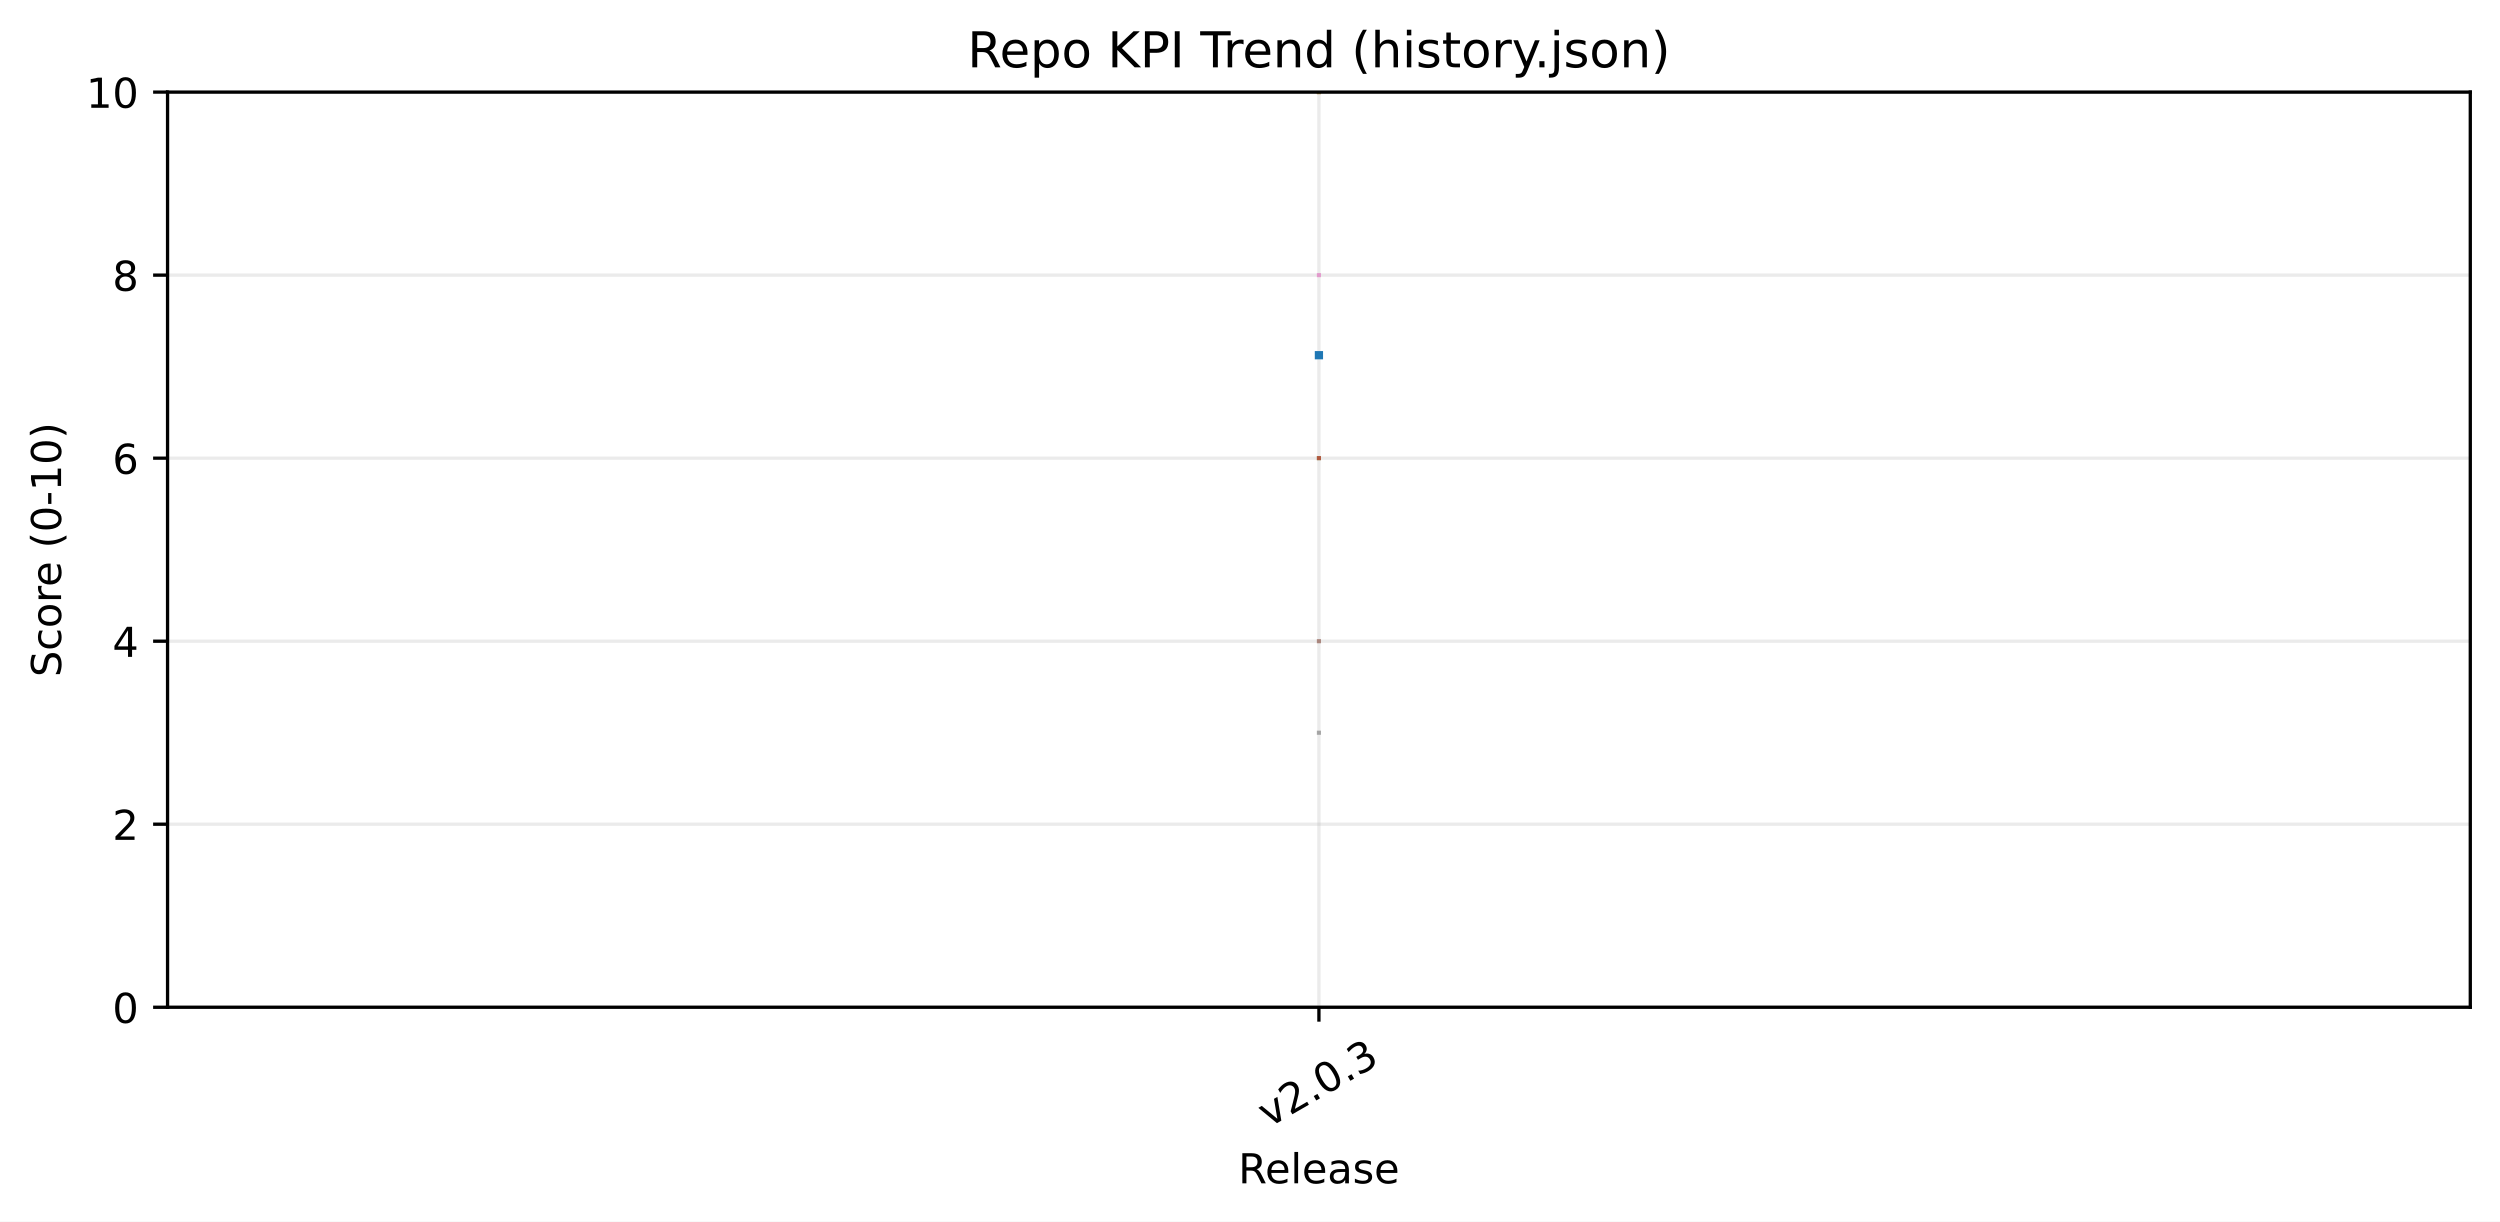
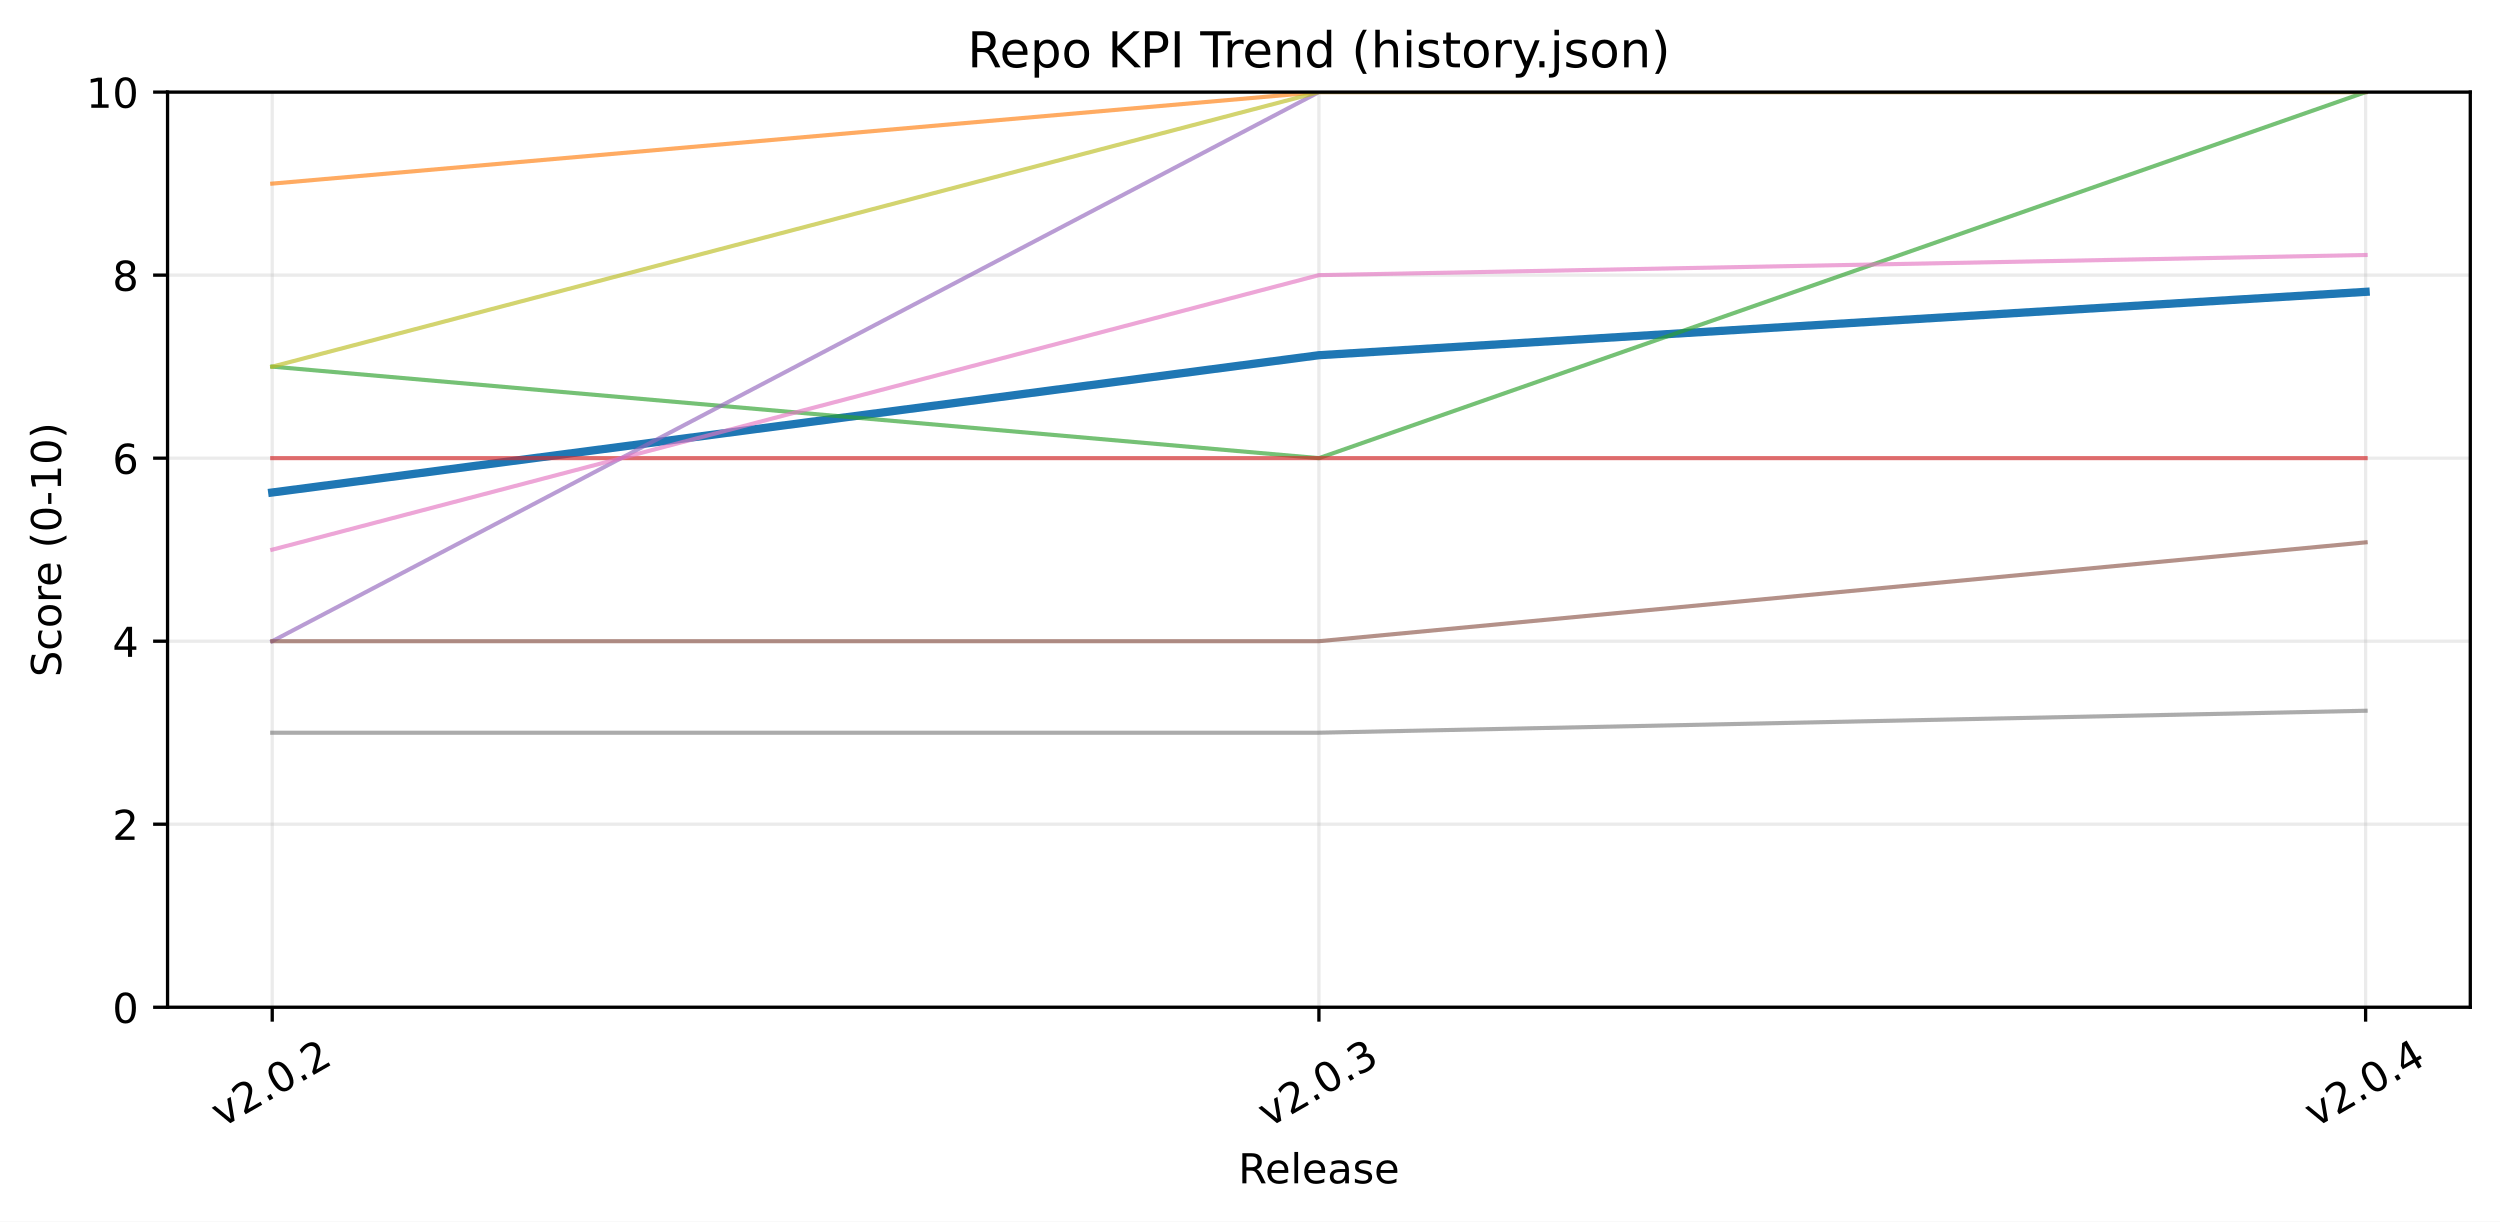
<svg xmlns="http://www.w3.org/2000/svg" xmlns:xlink="http://www.w3.org/1999/xlink" width="605.803pt" height="296.019pt" viewBox="0 0 605.803 296.019" version="1.1">
  <defs>
    <style type="text/css">*{stroke-linejoin: round; stroke-linecap: butt}</style>
  </defs>
  <g id="figure_1">
    <g id="patch_1">
      <path d="M 0 296.019  L 605.803 296.019  L 605.803 0  L 0 0  z " style="fill: #ffffff" />
    </g>
    <g id="axes_1">
      <g id="patch_2">
        <path d="M 40.603 244.078  L 598.603 244.078  L 598.603 22.318  L 40.603 22.318  z " style="fill: #ffffff" />
      </g>
      <g id="matplotlib.axis_1">
        <g id="xtick_1">
          <g id="line2d_1">
-             <path d="M 319.603 244.078  L 319.603 22.318  " clip-path="url(#pca0f809faa)" style="fill: none; stroke: #b0b0b0; stroke-opacity: 0.25; stroke-width: 0.8; stroke-linecap: square" />
+             <path d="M 65.967 244.078  L 65.967 22.318  " clip-path="url(#pc7f55b644d)" style="fill: none; stroke: #b0b0b0; stroke-opacity: 0.25; stroke-width: 0.8; stroke-linecap: square" />
          </g>
          <g id="line2d_2">
            <defs>
-               <path id="m4704b6bf3c" d="M 0 0  L 0 3.5  " style="stroke: #000000; stroke-width: 0.8" />
+               <path id="ma523684de6" d="M 0 0  L 0 3.5  " style="stroke: #000000; stroke-width: 0.8" />
            </defs>
            <g>
-               <use xlink:href="#m4704b6bf3c" x="319.603" y="244.078" style="stroke: #000000; stroke-width: 0.8" />
+               <use xlink:href="#ma523684de6" x="65.967" y="244.078" style="stroke: #000000; stroke-width: 0.8" />
            </g>
          </g>
          <g id="text_1">
-             <g transform="translate(307.4025 273.3398) rotate(-30) scale(0.1 -0.1)">
+             <g transform="translate(53.76609 273.3398) rotate(-30) scale(0.1 -0.1)">
              <defs>
                <path id="DejaVuSans-76" d="M 191 3500  L 800 3500  L 1894 563  L 2988 3500  L 3597 3500  L 2284 0  L 1503 0  L 191 3500  z " transform="scale(0.015625)" />
                <path id="DejaVuSans-32" d="M 1228 531  L 3431 531  L 3431 0  L 469 0  L 469 531  Q 828 903 1448 1529  Q 2069 2156 2228 2338  Q 2531 2678 2651 2914  Q 2772 3150 2772 3378  Q 2772 3750 2511 3984  Q 2250 4219 1831 4219  Q 1534 4219 1204 4116  Q 875 4013 500 3803  L 500 4441  Q 881 4594 1212 4672  Q 1544 4750 1819 4750  Q 2544 4750 2975 4387  Q 3406 4025 3406 3419  Q 3406 3131 3298 2873  Q 3191 2616 2906 2266  Q 2828 2175 2409 1742  Q 1991 1309 1228 531  z " transform="scale(0.015625)" />
                <path id="DejaVuSans-2e" d="M 684 794  L 1344 794  L 1344 0  L 684 0  L 684 794  z " transform="scale(0.015625)" />
                <path id="DejaVuSans-30" d="M 2034 4250  Q 1547 4250 1301 3770  Q 1056 3291 1056 2328  Q 1056 1369 1301 889  Q 1547 409 2034 409  Q 2525 409 2770 889  Q 3016 1369 3016 2328  Q 3016 3291 2770 3770  Q 2525 4250 2034 4250  z M 2034 4750  Q 2819 4750 3233 4129  Q 3647 3509 3647 2328  Q 3647 1150 3233 529  Q 2819 -91 2034 -91  Q 1250 -91 836 529  Q 422 1150 422 2328  Q 422 3509 836 4129  Q 1250 4750 2034 4750  z " transform="scale(0.015625)" />
+               </defs>
+               <use xlink:href="#DejaVuSans-76" />
+               <use xlink:href="#DejaVuSans-32" x="59.18" />
+               <use xlink:href="#DejaVuSans-2e" x="122.803" />
+               <use xlink:href="#DejaVuSans-30" x="154.59" />
+               <use xlink:href="#DejaVuSans-2e" x="218.213" />
+               <use xlink:href="#DejaVuSans-32" x="250" />
+             </g>
+           </g>
+         </g>
+         <g id="xtick_2">
+           <g id="line2d_3">
+             <path d="M 319.603 244.078  L 319.603 22.318  " clip-path="url(#pc7f55b644d)" style="fill: none; stroke: #b0b0b0; stroke-opacity: 0.25; stroke-width: 0.8; stroke-linecap: square" />
+           </g>
+           <g id="line2d_4">
+             <g>
+               <use xlink:href="#ma523684de6" x="319.603" y="244.078" style="stroke: #000000; stroke-width: 0.8" />
+             </g>
+           </g>
+           <g id="text_2">
+             <g transform="translate(307.4025 273.3398) rotate(-30) scale(0.1 -0.1)">
+               <defs>
                <path id="DejaVuSans-33" d="M 2597 2516  Q 3050 2419 3304 2112  Q 3559 1806 3559 1356  Q 3559 666 3084 287  Q 2609 -91 1734 -91  Q 1441 -91 1130 -33  Q 819 25 488 141  L 488 750  Q 750 597 1062 519  Q 1375 441 1716 441  Q 2309 441 2620 675  Q 2931 909 2931 1356  Q 2931 1769 2642 2001  Q 2353 2234 1838 2234  L 1294 2234  L 1294 2753  L 1863 2753  Q 2328 2753 2575 2939  Q 2822 3125 2822 3475  Q 2822 3834 2567 4026  Q 2313 4219 1838 4219  Q 1578 4219 1281 4162  Q 984 4106 628 3988  L 628 4550  Q 988 4650 1302 4700  Q 1616 4750 1894 4750  Q 2613 4750 3031 4423  Q 3450 4097 3450 3541  Q 3450 3153 3228 2886  Q 3006 2619 2597 2516  z " transform="scale(0.015625)" />
              </defs>
              <use xlink:href="#DejaVuSans-76" />
              <use xlink:href="#DejaVuSans-32" x="59.18" />
              <use xlink:href="#DejaVuSans-2e" x="122.803" />
              <use xlink:href="#DejaVuSans-30" x="154.59" />
              <use xlink:href="#DejaVuSans-2e" x="218.213" />
              <use xlink:href="#DejaVuSans-33" x="250" />
            </g>
          </g>
        </g>
-         <g id="text_2">
+         <g id="xtick_3">
+           <g id="line2d_5">
+             <path d="M 573.239 244.078  L 573.239 22.318  " clip-path="url(#pc7f55b644d)" style="fill: none; stroke: #b0b0b0; stroke-opacity: 0.25; stroke-width: 0.8; stroke-linecap: square" />
+           </g>
+           <g id="line2d_6">
+             <g>
+               <use xlink:href="#ma523684de6" x="573.239" y="244.078" style="stroke: #000000; stroke-width: 0.8" />
+             </g>
+           </g>
+           <g id="text_3">
+             <g transform="translate(561.0388 273.3398) rotate(-30) scale(0.1 -0.1)">
+               <defs>
+                 <path id="DejaVuSans-34" d="M 2419 4116  L 825 1625  L 2419 1625  L 2419 4116  z M 2253 4666  L 3047 4666  L 3047 1625  L 3713 1625  L 3713 1100  L 3047 1100  L 3047 0  L 2419 0  L 2419 1100  L 313 1100  L 313 1709  L 2253 4666  z " transform="scale(0.015625)" />
+               </defs>
+               <use xlink:href="#DejaVuSans-76" />
+               <use xlink:href="#DejaVuSans-32" x="59.18" />
+               <use xlink:href="#DejaVuSans-2e" x="122.803" />
+               <use xlink:href="#DejaVuSans-30" x="154.59" />
+               <use xlink:href="#DejaVuSans-2e" x="218.213" />
+               <use xlink:href="#DejaVuSans-34" x="250" />
+             </g>
+           </g>
+         </g>
+         <g id="text_4">
          <g transform="translate(300.0664 286.7393) scale(0.1 -0.1)">
            <defs>
              <path id="DejaVuSans-52" d="M 2841 2188  Q 3044 2119 3236 1894  Q 3428 1669 3622 1275  L 4263 0  L 3584 0  L 2988 1197  Q 2756 1666 2539 1819  Q 2322 1972 1947 1972  L 1259 1972  L 1259 0  L 628 0  L 628 4666  L 2053 4666  Q 2853 4666 3247 4331  Q 3641 3997 3641 3322  Q 3641 2881 3436 2590  Q 3231 2300 2841 2188  z M 1259 4147  L 1259 2491  L 2053 2491  Q 2509 2491 2742 2702  Q 2975 2913 2975 3322  Q 2975 3731 2742 3939  Q 2509 4147 2053 4147  L 1259 4147  z " transform="scale(0.015625)" />
              <path id="DejaVuSans-65" d="M 3597 1894  L 3597 1613  L 953 1613  Q 991 1019 1311 708  Q 1631 397 2203 397  Q 2534 397 2845 478  Q 3156 559 3463 722  L 3463 178  Q 3153 47 2828 -22  Q 2503 -91 2169 -91  Q 1331 -91 842 396  Q 353 884 353 1716  Q 353 2575 817 3079  Q 1281 3584 2069 3584  Q 2775 3584 3186 3129  Q 3597 2675 3597 1894  z M 3022 2063  Q 3016 2534 2758 2815  Q 2500 3097 2075 3097  Q 1594 3097 1305 2825  Q 1016 2553 972 2059  L 3022 2063  z " transform="scale(0.015625)" />
              <path id="DejaVuSans-6c" d="M 603 4863  L 1178 4863  L 1178 0  L 603 0  L 603 4863  z " transform="scale(0.015625)" />
              <path id="DejaVuSans-61" d="M 2194 1759  Q 1497 1759 1228 1600  Q 959 1441 959 1056  Q 959 750 1161 570  Q 1363 391 1709 391  Q 2188 391 2477 730  Q 2766 1069 2766 1631  L 2766 1759  L 2194 1759  z M 3341 1997  L 3341 0  L 2766 0  L 2766 531  Q 2569 213 2275 61  Q 1981 -91 1556 -91  Q 1019 -91 701 211  Q 384 513 384 1019  Q 384 1609 779 1909  Q 1175 2209 1959 2209  L 2766 2209  L 2766 2266  Q 2766 2663 2505 2880  Q 2244 3097 1772 3097  Q 1472 3097 1187 3025  Q 903 2953 641 2809  L 641 3341  Q 956 3463 1253 3523  Q 1550 3584 1831 3584  Q 2591 3584 2966 3190  Q 3341 2797 3341 1997  z " transform="scale(0.015625)" />
              <path id="DejaVuSans-73" d="M 2834 3397  L 2834 2853  Q 2591 2978 2328 3040  Q 2066 3103 1784 3103  Q 1356 3103 1142 2972  Q 928 2841 928 2578  Q 928 2378 1081 2264  Q 1234 2150 1697 2047  L 1894 2003  Q 2506 1872 2764 1633  Q 3022 1394 3022 966  Q 3022 478 2636 193  Q 2250 -91 1575 -91  Q 1294 -91 989 -36  Q 684 19 347 128  L 347 722  Q 666 556 975 473  Q 1284 391 1588 391  Q 1994 391 2212 530  Q 2431 669 2431 922  Q 2431 1156 2273 1281  Q 2116 1406 1581 1522  L 1381 1569  Q 847 1681 609 1914  Q 372 2147 372 2553  Q 372 3047 722 3315  Q 1072 3584 1716 3584  Q 2034 3584 2315 3537  Q 2597 3491 2834 3397  z " transform="scale(0.015625)" />
            </defs>
            <use xlink:href="#DejaVuSans-52" />
            <use xlink:href="#DejaVuSans-65" x="64.982" />
            <use xlink:href="#DejaVuSans-6c" x="126.506" />
            <use xlink:href="#DejaVuSans-65" x="154.289" />
            <use xlink:href="#DejaVuSans-61" x="215.812" />
            <use xlink:href="#DejaVuSans-73" x="277.092" />
            <use xlink:href="#DejaVuSans-65" x="329.191" />
          </g>
        </g>
      </g>
      <g id="matplotlib.axis_2">
        <g id="ytick_1">
-           <g id="line2d_3">
-             <path d="M 40.603 244.078  L 598.603 244.078  " clip-path="url(#pca0f809faa)" style="fill: none; stroke: #b0b0b0; stroke-opacity: 0.25; stroke-width: 0.8; stroke-linecap: square" />
-           </g>
-           <g id="line2d_4">
+           <g id="line2d_7">
+             <path d="M 40.603 244.078  L 598.603 244.078  " clip-path="url(#pc7f55b644d)" style="fill: none; stroke: #b0b0b0; stroke-opacity: 0.25; stroke-width: 0.8; stroke-linecap: square" />
+           </g>
+           <g id="line2d_8">
            <defs>
-               <path id="mb9dcd13756" d="M 0 0  L -3.5 0  " style="stroke: #000000; stroke-width: 0.8" />
+               <path id="m6e4ceed53a" d="M 0 0  L -3.5 0  " style="stroke: #000000; stroke-width: 0.8" />
            </defs>
            <g>
-               <use xlink:href="#mb9dcd13756" x="40.603" y="244.078" style="stroke: #000000; stroke-width: 0.8" />
-             </g>
-           </g>
-           <g id="text_3">
+               <use xlink:href="#m6e4ceed53a" x="40.603" y="244.078" style="stroke: #000000; stroke-width: 0.8" />
+             </g>
+           </g>
+           <g id="text_5">
            <g transform="translate(27.24063 247.8773) scale(0.1 -0.1)">
              <use xlink:href="#DejaVuSans-30" />
            </g>
          </g>
        </g>
        <g id="ytick_2">
-           <g id="line2d_5">
-             <path d="M 40.603 199.726  L 598.603 199.726  " clip-path="url(#pca0f809faa)" style="fill: none; stroke: #b0b0b0; stroke-opacity: 0.25; stroke-width: 0.8; stroke-linecap: square" />
-           </g>
-           <g id="line2d_6">
-             <g>
-               <use xlink:href="#mb9dcd13756" x="40.603" y="199.726" style="stroke: #000000; stroke-width: 0.8" />
-             </g>
-           </g>
-           <g id="text_4">
+           <g id="line2d_9">
+             <path d="M 40.603 199.726  L 598.603 199.726  " clip-path="url(#pc7f55b644d)" style="fill: none; stroke: #b0b0b0; stroke-opacity: 0.25; stroke-width: 0.8; stroke-linecap: square" />
+           </g>
+           <g id="line2d_10">
+             <g>
+               <use xlink:href="#m6e4ceed53a" x="40.603" y="199.726" style="stroke: #000000; stroke-width: 0.8" />
+             </g>
+           </g>
+           <g id="text_6">
            <g transform="translate(27.24063 203.5253) scale(0.1 -0.1)">
              <use xlink:href="#DejaVuSans-32" />
            </g>
          </g>
        </g>
        <g id="ytick_3">
-           <g id="line2d_7">
-             <path d="M 40.603 155.374  L 598.603 155.374  " clip-path="url(#pca0f809faa)" style="fill: none; stroke: #b0b0b0; stroke-opacity: 0.25; stroke-width: 0.8; stroke-linecap: square" />
-           </g>
-           <g id="line2d_8">
-             <g>
-               <use xlink:href="#mb9dcd13756" x="40.603" y="155.374" style="stroke: #000000; stroke-width: 0.8" />
-             </g>
-           </g>
-           <g id="text_5">
+           <g id="line2d_11">
+             <path d="M 40.603 155.374  L 598.603 155.374  " clip-path="url(#pc7f55b644d)" style="fill: none; stroke: #b0b0b0; stroke-opacity: 0.25; stroke-width: 0.8; stroke-linecap: square" />
+           </g>
+           <g id="line2d_12">
+             <g>
+               <use xlink:href="#m6e4ceed53a" x="40.603" y="155.374" style="stroke: #000000; stroke-width: 0.8" />
+             </g>
+           </g>
+           <g id="text_7">
            <g transform="translate(27.24063 159.1733) scale(0.1 -0.1)">
-               <defs>
-                 <path id="DejaVuSans-34" d="M 2419 4116  L 825 1625  L 2419 1625  L 2419 4116  z M 2253 4666  L 3047 4666  L 3047 1625  L 3713 1625  L 3713 1100  L 3047 1100  L 3047 0  L 2419 0  L 2419 1100  L 313 1100  L 313 1709  L 2253 4666  z " transform="scale(0.015625)" />
-               </defs>
              <use xlink:href="#DejaVuSans-34" />
            </g>
          </g>
        </g>
        <g id="ytick_4">
-           <g id="line2d_9">
-             <path d="M 40.603 111.022  L 598.603 111.022  " clip-path="url(#pca0f809faa)" style="fill: none; stroke: #b0b0b0; stroke-opacity: 0.25; stroke-width: 0.8; stroke-linecap: square" />
-           </g>
-           <g id="line2d_10">
-             <g>
-               <use xlink:href="#mb9dcd13756" x="40.603" y="111.022" style="stroke: #000000; stroke-width: 0.8" />
-             </g>
-           </g>
-           <g id="text_6">
+           <g id="line2d_13">
+             <path d="M 40.603 111.022  L 598.603 111.022  " clip-path="url(#pc7f55b644d)" style="fill: none; stroke: #b0b0b0; stroke-opacity: 0.25; stroke-width: 0.8; stroke-linecap: square" />
+           </g>
+           <g id="line2d_14">
+             <g>
+               <use xlink:href="#m6e4ceed53a" x="40.603" y="111.022" style="stroke: #000000; stroke-width: 0.8" />
+             </g>
+           </g>
+           <g id="text_8">
            <g transform="translate(27.24063 114.8213) scale(0.1 -0.1)">
              <defs>
                <path id="DejaVuSans-36" d="M 2113 2584  Q 1688 2584 1439 2293  Q 1191 2003 1191 1497  Q 1191 994 1439 701  Q 1688 409 2113 409  Q 2538 409 2786 701  Q 3034 994 3034 1497  Q 3034 2003 2786 2293  Q 2538 2584 2113 2584  z M 3366 4563  L 3366 3988  Q 3128 4100 2886 4159  Q 2644 4219 2406 4219  Q 1781 4219 1451 3797  Q 1122 3375 1075 2522  Q 1259 2794 1537 2939  Q 1816 3084 2150 3084  Q 2853 3084 3261 2657  Q 3669 2231 3669 1497  Q 3669 778 3244 343  Q 2819 -91 2113 -91  Q 1303 -91 875 529  Q 447 1150 447 2328  Q 447 3434 972 4092  Q 1497 4750 2381 4750  Q 2619 4750 2861 4703  Q 3103 4656 3366 4563  z " transform="scale(0.015625)" />
              </defs>
              <use xlink:href="#DejaVuSans-36" />
            </g>
          </g>
        </g>
        <g id="ytick_5">
-           <g id="line2d_11">
-             <path d="M 40.603 66.67  L 598.603 66.67  " clip-path="url(#pca0f809faa)" style="fill: none; stroke: #b0b0b0; stroke-opacity: 0.25; stroke-width: 0.8; stroke-linecap: square" />
-           </g>
-           <g id="line2d_12">
-             <g>
-               <use xlink:href="#mb9dcd13756" x="40.603" y="66.67" style="stroke: #000000; stroke-width: 0.8" />
-             </g>
-           </g>
-           <g id="text_7">
+           <g id="line2d_15">
+             <path d="M 40.603 66.67  L 598.603 66.67  " clip-path="url(#pc7f55b644d)" style="fill: none; stroke: #b0b0b0; stroke-opacity: 0.25; stroke-width: 0.8; stroke-linecap: square" />
+           </g>
+           <g id="line2d_16">
+             <g>
+               <use xlink:href="#m6e4ceed53a" x="40.603" y="66.67" style="stroke: #000000; stroke-width: 0.8" />
+             </g>
+           </g>
+           <g id="text_9">
            <g transform="translate(27.24063 70.46934) scale(0.1 -0.1)">
              <defs>
                <path id="DejaVuSans-38" d="M 2034 2216  Q 1584 2216 1326 1975  Q 1069 1734 1069 1313  Q 1069 891 1326 650  Q 1584 409 2034 409  Q 2484 409 2743 651  Q 3003 894 3003 1313  Q 3003 1734 2745 1975  Q 2488 2216 2034 2216  z M 1403 2484  Q 997 2584 770 2862  Q 544 3141 544 3541  Q 544 4100 942 4425  Q 1341 4750 2034 4750  Q 2731 4750 3128 4425  Q 3525 4100 3525 3541  Q 3525 3141 3298 2862  Q 3072 2584 2669 2484  Q 3125 2378 3379 2068  Q 3634 1759 3634 1313  Q 3634 634 3220 271  Q 2806 -91 2034 -91  Q 1263 -91 848 271  Q 434 634 434 1313  Q 434 1759 690 2068  Q 947 2378 1403 2484  z M 1172 3481  Q 1172 3119 1398 2916  Q 1625 2713 2034 2713  Q 2441 2713 2670 2916  Q 2900 3119 2900 3481  Q 2900 3844 2670 4047  Q 2441 4250 2034 4250  Q 1625 4250 1398 4047  Q 1172 3844 1172 3481  z " transform="scale(0.015625)" />
              </defs>
              <use xlink:href="#DejaVuSans-38" />
            </g>
          </g>
        </g>
        <g id="ytick_6">
-           <g id="line2d_13">
-             <path d="M 40.603 22.318  L 598.603 22.318  " clip-path="url(#pca0f809faa)" style="fill: none; stroke: #b0b0b0; stroke-opacity: 0.25; stroke-width: 0.8; stroke-linecap: square" />
-           </g>
-           <g id="line2d_14">
-             <g>
-               <use xlink:href="#mb9dcd13756" x="40.603" y="22.318" style="stroke: #000000; stroke-width: 0.8" />
-             </g>
-           </g>
-           <g id="text_8">
+           <g id="line2d_17">
+             <path d="M 40.603 22.318  L 598.603 22.318  " clip-path="url(#pc7f55b644d)" style="fill: none; stroke: #b0b0b0; stroke-opacity: 0.25; stroke-width: 0.8; stroke-linecap: square" />
+           </g>
+           <g id="line2d_18">
+             <g>
+               <use xlink:href="#m6e4ceed53a" x="40.603" y="22.318" style="stroke: #000000; stroke-width: 0.8" />
+             </g>
+           </g>
+           <g id="text_10">
            <g transform="translate(20.87813 26.11734) scale(0.1 -0.1)">
              <defs>
                <path id="DejaVuSans-31" d="M 794 531  L 1825 531  L 1825 4091  L 703 3866  L 703 4441  L 1819 4666  L 2450 4666  L 2450 531  L 3481 531  L 3481 0  L 794 0  L 794 531  z " transform="scale(0.015625)" />
              </defs>
              <use xlink:href="#DejaVuSans-31" />
              <use xlink:href="#DejaVuSans-30" x="63.623" />
            </g>
          </g>
        </g>
-         <g id="text_9">
+         <g id="text_11">
          <g transform="translate(14.79844 164.0387) rotate(-90) scale(0.1 -0.1)">
            <defs>
              <path id="DejaVuSans-53" d="M 3425 4513  L 3425 3897  Q 3066 4069 2747 4153  Q 2428 4238 2131 4238  Q 1616 4238 1336 4038  Q 1056 3838 1056 3469  Q 1056 3159 1242 3001  Q 1428 2844 1947 2747  L 2328 2669  Q 3034 2534 3370 2195  Q 3706 1856 3706 1288  Q 3706 609 3251 259  Q 2797 -91 1919 -91  Q 1588 -91 1214 -16  Q 841 59 441 206  L 441 856  Q 825 641 1194 531  Q 1563 422 1919 422  Q 2459 422 2753 634  Q 3047 847 3047 1241  Q 3047 1584 2836 1778  Q 2625 1972 2144 2069  L 1759 2144  Q 1053 2284 737 2584  Q 422 2884 422 3419  Q 422 4038 858 4394  Q 1294 4750 2059 4750  Q 2388 4750 2728 4690  Q 3069 4631 3425 4513  z " transform="scale(0.015625)" />
              <path id="DejaVuSans-63" d="M 3122 3366  L 3122 2828  Q 2878 2963 2633 3030  Q 2388 3097 2138 3097  Q 1578 3097 1268 2742  Q 959 2388 959 1747  Q 959 1106 1268 751  Q 1578 397 2138 397  Q 2388 397 2633 464  Q 2878 531 3122 666  L 3122 134  Q 2881 22 2623 -34  Q 2366 -91 2075 -91  Q 1284 -91 818 406  Q 353 903 353 1747  Q 353 2603 823 3093  Q 1294 3584 2113 3584  Q 2378 3584 2631 3529  Q 2884 3475 3122 3366  z " transform="scale(0.015625)" />
              <path id="DejaVuSans-6f" d="M 1959 3097  Q 1497 3097 1228 2736  Q 959 2375 959 1747  Q 959 1119 1226 758  Q 1494 397 1959 397  Q 2419 397 2687 759  Q 2956 1122 2956 1747  Q 2956 2369 2687 2733  Q 2419 3097 1959 3097  z M 1959 3584  Q 2709 3584 3137 3096  Q 3566 2609 3566 1747  Q 3566 888 3137 398  Q 2709 -91 1959 -91  Q 1206 -91 779 398  Q 353 888 353 1747  Q 353 2609 779 3096  Q 1206 3584 1959 3584  z " transform="scale(0.015625)" />
              <path id="DejaVuSans-72" d="M 2631 2963  Q 2534 3019 2420 3045  Q 2306 3072 2169 3072  Q 1681 3072 1420 2755  Q 1159 2438 1159 1844  L 1159 0  L 581 0  L 581 3500  L 1159 3500  L 1159 2956  Q 1341 3275 1631 3429  Q 1922 3584 2338 3584  Q 2397 3584 2469 3576  Q 2541 3569 2628 3553  L 2631 2963  z " transform="scale(0.015625)" />
              <path id="DejaVuSans-20" transform="scale(0.015625)" />
              <path id="DejaVuSans-28" d="M 1984 4856  Q 1566 4138 1362 3434  Q 1159 2731 1159 2009  Q 1159 1288 1364 580  Q 1569 -128 1984 -844  L 1484 -844  Q 1016 -109 783 600  Q 550 1309 550 2009  Q 550 2706 781 3412  Q 1013 4119 1484 4856  L 1984 4856  z " transform="scale(0.015625)" />
              <path id="DejaVuSans-2d" d="M 313 2009  L 1997 2009  L 1997 1497  L 313 1497  L 313 2009  z " transform="scale(0.015625)" />
              <path id="DejaVuSans-29" d="M 513 4856  L 1013 4856  Q 1481 4119 1714 3412  Q 1947 2706 1947 2009  Q 1947 1309 1714 600  Q 1481 -109 1013 -844  L 513 -844  Q 928 -128 1133 580  Q 1338 1288 1338 2009  Q 1338 2731 1133 3434  Q 928 4138 513 4856  z " transform="scale(0.015625)" />
            </defs>
            <use xlink:href="#DejaVuSans-53" />
            <use xlink:href="#DejaVuSans-63" x="63.477" />
            <use xlink:href="#DejaVuSans-6f" x="118.457" />
            <use xlink:href="#DejaVuSans-72" x="179.639" />
            <use xlink:href="#DejaVuSans-65" x="218.502" />
            <use xlink:href="#DejaVuSans-20" x="280.025" />
            <use xlink:href="#DejaVuSans-28" x="311.812" />
            <use xlink:href="#DejaVuSans-30" x="350.826" />
            <use xlink:href="#DejaVuSans-2d" x="414.449" />
            <use xlink:href="#DejaVuSans-31" x="450.533" />
            <use xlink:href="#DejaVuSans-30" x="514.156" />
            <use xlink:href="#DejaVuSans-29" x="577.779" />
          </g>
        </g>
      </g>
-       <g id="line2d_15">
-         <path d="M 319.603 86.074  " clip-path="url(#pca0f809faa)" style="fill: none; stroke: #1f77b4; stroke-width: 2; stroke-linecap: square" />
-       </g>
-       <g id="line2d_16">
-         <path d="M 319.603 22.318  " clip-path="url(#pca0f809faa)" style="fill: none; stroke: #ff7f0e; stroke-opacity: 0.65; stroke-linecap: square" />
-       </g>
-       <g id="line2d_17">
-         <path d="M 319.603 111.022  " clip-path="url(#pca0f809faa)" style="fill: none; stroke: #2ca02c; stroke-opacity: 0.65; stroke-linecap: square" />
-       </g>
-       <g id="line2d_18">
-         <path d="M 319.603 111.022  " clip-path="url(#pca0f809faa)" style="fill: none; stroke: #d62728; stroke-opacity: 0.65; stroke-linecap: square" />
-       </g>
      <g id="line2d_19">
-         <path d="M 319.603 22.318  " clip-path="url(#pca0f809faa)" style="fill: none; stroke: #9467bd; stroke-opacity: 0.65; stroke-linecap: square" />
+         <path d="M 65.967 119.338  L 319.603 86.074  L 573.239 70.717  " clip-path="url(#pc7f55b644d)" style="fill: none; stroke: #1f77b4; stroke-width: 2; stroke-linecap: square" />
      </g>
      <g id="line2d_20">
-         <path d="M 319.603 155.374  " clip-path="url(#pca0f809faa)" style="fill: none; stroke: #8c564b; stroke-opacity: 0.65; stroke-linecap: square" />
+         <path d="M 65.967 44.494  L 319.603 22.318  L 573.239 22.318  " clip-path="url(#pc7f55b644d)" style="fill: none; stroke: #ff7f0e; stroke-opacity: 0.65; stroke-linecap: square" />
      </g>
      <g id="line2d_21">
-         <path d="M 319.603 66.67  " clip-path="url(#pca0f809faa)" style="fill: none; stroke: #e377c2; stroke-opacity: 0.65; stroke-linecap: square" />
+         <path d="M 65.967 88.846  L 319.603 111.022  L 573.239 22.318  " clip-path="url(#pc7f55b644d)" style="fill: none; stroke: #2ca02c; stroke-opacity: 0.65; stroke-linecap: square" />
      </g>
      <g id="line2d_22">
-         <path d="M 319.603 177.55  " clip-path="url(#pca0f809faa)" style="fill: none; stroke: #7f7f7f; stroke-opacity: 0.65; stroke-linecap: square" />
+         <path d="M 65.967 111.022  L 319.603 111.022  L 573.239 111.022  " clip-path="url(#pc7f55b644d)" style="fill: none; stroke: #d62728; stroke-opacity: 0.65; stroke-linecap: square" />
      </g>
      <g id="line2d_23">
-         <path d="M 319.603 22.318  " clip-path="url(#pca0f809faa)" style="fill: none; stroke: #bcbd22; stroke-opacity: 0.65; stroke-linecap: square" />
+         <path d="M 65.967 155.374  L 319.603 22.318  L 573.239 22.318  " clip-path="url(#pc7f55b644d)" style="fill: none; stroke: #9467bd; stroke-opacity: 0.65; stroke-linecap: square" />
+       </g>
+       <g id="line2d_24">
+         <path d="M 65.967 155.374  L 319.603 155.374  L 573.239 131.424  " clip-path="url(#pc7f55b644d)" style="fill: none; stroke: #8c564b; stroke-opacity: 0.65; stroke-linecap: square" />
+       </g>
+       <g id="line2d_25">
+         <path d="M 65.967 133.198  L 319.603 66.67  L 573.239 61.791  " clip-path="url(#pc7f55b644d)" style="fill: none; stroke: #e377c2; stroke-opacity: 0.65; stroke-linecap: square" />
+       </g>
+       <g id="line2d_26">
+         <path d="M 65.967 177.55  L 319.603 177.55  L 573.239 172.228  " clip-path="url(#pc7f55b644d)" style="fill: none; stroke: #7f7f7f; stroke-opacity: 0.65; stroke-linecap: square" />
+       </g>
+       <g id="line2d_27">
+         <path d="M 65.967 88.846  L 319.603 22.318  L 573.239 22.318  " clip-path="url(#pc7f55b644d)" style="fill: none; stroke: #bcbd22; stroke-opacity: 0.65; stroke-linecap: square" />
      </g>
      <g id="patch_3">
        <path d="M 40.603 244.078  L 40.603 22.318  " style="fill: none; stroke: #000000; stroke-width: 0.8; stroke-linejoin: miter; stroke-linecap: square" />
      </g>
      <g id="patch_4">
        <path d="M 598.603 244.078  L 598.603 22.318  " style="fill: none; stroke: #000000; stroke-width: 0.8; stroke-linejoin: miter; stroke-linecap: square" />
      </g>
      <g id="patch_5">
        <path d="M 40.603 244.078  L 598.603 244.078  " style="fill: none; stroke: #000000; stroke-width: 0.8; stroke-linejoin: miter; stroke-linecap: square" />
      </g>
      <g id="patch_6">
        <path d="M 40.603 22.318  L 598.603 22.318  " style="fill: none; stroke: #000000; stroke-width: 0.8; stroke-linejoin: miter; stroke-linecap: square" />
      </g>
-       <g id="text_10">
+       <g id="text_12">
        <g transform="translate(234.4378 16.31812) scale(0.12 -0.12)">
          <defs>
            <path id="DejaVuSans-70" d="M 1159 525  L 1159 -1331  L 581 -1331  L 581 3500  L 1159 3500  L 1159 2969  Q 1341 3281 1617 3432  Q 1894 3584 2278 3584  Q 2916 3584 3314 3078  Q 3713 2572 3713 1747  Q 3713 922 3314 415  Q 2916 -91 2278 -91  Q 1894 -91 1617 61  Q 1341 213 1159 525  z M 3116 1747  Q 3116 2381 2855 2742  Q 2594 3103 2138 3103  Q 1681 3103 1420 2742  Q 1159 2381 1159 1747  Q 1159 1113 1420 752  Q 1681 391 2138 391  Q 2594 391 2855 752  Q 3116 1113 3116 1747  z " transform="scale(0.015625)" />
            <path id="DejaVuSans-4b" d="M 628 4666  L 1259 4666  L 1259 2694  L 3353 4666  L 4166 4666  L 1850 2491  L 4331 0  L 3500 0  L 1259 2247  L 1259 0  L 628 0  L 628 4666  z " transform="scale(0.015625)" />
            <path id="DejaVuSans-50" d="M 1259 4147  L 1259 2394  L 2053 2394  Q 2494 2394 2734 2622  Q 2975 2850 2975 3272  Q 2975 3691 2734 3919  Q 2494 4147 2053 4147  L 1259 4147  z M 628 4666  L 2053 4666  Q 2838 4666 3239 4311  Q 3641 3956 3641 3272  Q 3641 2581 3239 2228  Q 2838 1875 2053 1875  L 1259 1875  L 1259 0  L 628 0  L 628 4666  z " transform="scale(0.015625)" />
            <path id="DejaVuSans-49" d="M 628 4666  L 1259 4666  L 1259 0  L 628 0  L 628 4666  z " transform="scale(0.015625)" />
            <path id="DejaVuSans-54" d="M -19 4666  L 3928 4666  L 3928 4134  L 2272 4134  L 2272 0  L 1638 0  L 1638 4134  L -19 4134  L -19 4666  z " transform="scale(0.015625)" />
            <path id="DejaVuSans-6e" d="M 3513 2113  L 3513 0  L 2938 0  L 2938 2094  Q 2938 2591 2744 2837  Q 2550 3084 2163 3084  Q 1697 3084 1428 2787  Q 1159 2491 1159 1978  L 1159 0  L 581 0  L 581 3500  L 1159 3500  L 1159 2956  Q 1366 3272 1645 3428  Q 1925 3584 2291 3584  Q 2894 3584 3203 3211  Q 3513 2838 3513 2113  z " transform="scale(0.015625)" />
            <path id="DejaVuSans-64" d="M 2906 2969  L 2906 4863  L 3481 4863  L 3481 0  L 2906 0  L 2906 525  Q 2725 213 2448 61  Q 2172 -91 1784 -91  Q 1150 -91 751 415  Q 353 922 353 1747  Q 353 2572 751 3078  Q 1150 3584 1784 3584  Q 2172 3584 2448 3432  Q 2725 3281 2906 2969  z M 947 1747  Q 947 1113 1208 752  Q 1469 391 1925 391  Q 2381 391 2643 752  Q 2906 1113 2906 1747  Q 2906 2381 2643 2742  Q 2381 3103 1925 3103  Q 1469 3103 1208 2742  Q 947 2381 947 1747  z " transform="scale(0.015625)" />
            <path id="DejaVuSans-68" d="M 3513 2113  L 3513 0  L 2938 0  L 2938 2094  Q 2938 2591 2744 2837  Q 2550 3084 2163 3084  Q 1697 3084 1428 2787  Q 1159 2491 1159 1978  L 1159 0  L 581 0  L 581 4863  L 1159 4863  L 1159 2956  Q 1366 3272 1645 3428  Q 1925 3584 2291 3584  Q 2894 3584 3203 3211  Q 3513 2838 3513 2113  z " transform="scale(0.015625)" />
            <path id="DejaVuSans-69" d="M 603 3500  L 1178 3500  L 1178 0  L 603 0  L 603 3500  z M 603 4863  L 1178 4863  L 1178 4134  L 603 4134  L 603 4863  z " transform="scale(0.015625)" />
            <path id="DejaVuSans-74" d="M 1172 4494  L 1172 3500  L 2356 3500  L 2356 3053  L 1172 3053  L 1172 1153  Q 1172 725 1289 603  Q 1406 481 1766 481  L 2356 481  L 2356 0  L 1766 0  Q 1100 0 847 248  Q 594 497 594 1153  L 594 3053  L 172 3053  L 172 3500  L 594 3500  L 594 4494  L 1172 4494  z " transform="scale(0.015625)" />
            <path id="DejaVuSans-79" d="M 2059 -325  Q 1816 -950 1584 -1140  Q 1353 -1331 966 -1331  L 506 -1331  L 506 -850  L 844 -850  Q 1081 -850 1212 -737  Q 1344 -625 1503 -206  L 1606 56  L 191 3500  L 800 3500  L 1894 763  L 2988 3500  L 3597 3500  L 2059 -325  z " transform="scale(0.015625)" />
            <path id="DejaVuSans-6a" d="M 603 3500  L 1178 3500  L 1178 -63  Q 1178 -731 923 -1031  Q 669 -1331 103 -1331  L -116 -1331  L -116 -844  L 38 -844  Q 366 -844 484 -692  Q 603 -541 603 -63  L 603 3500  z M 603 4863  L 1178 4863  L 1178 4134  L 603 4134  L 603 4863  z " transform="scale(0.015625)" />
          </defs>
          <use xlink:href="#DejaVuSans-52" />
          <use xlink:href="#DejaVuSans-65" x="64.982" />
          <use xlink:href="#DejaVuSans-70" x="126.506" />
          <use xlink:href="#DejaVuSans-6f" x="189.982" />
          <use xlink:href="#DejaVuSans-20" x="251.164" />
          <use xlink:href="#DejaVuSans-4b" x="282.951" />
          <use xlink:href="#DejaVuSans-50" x="348.527" />
          <use xlink:href="#DejaVuSans-49" x="408.83" />
          <use xlink:href="#DejaVuSans-20" x="438.322" />
          <use xlink:href="#DejaVuSans-54" x="470.109" />
          <use xlink:href="#DejaVuSans-72" x="516.443" />
          <use xlink:href="#DejaVuSans-65" x="555.307" />
          <use xlink:href="#DejaVuSans-6e" x="616.83" />
          <use xlink:href="#DejaVuSans-64" x="680.209" />
          <use xlink:href="#DejaVuSans-20" x="743.686" />
          <use xlink:href="#DejaVuSans-28" x="775.473" />
          <use xlink:href="#DejaVuSans-68" x="814.486" />
          <use xlink:href="#DejaVuSans-69" x="877.865" />
          <use xlink:href="#DejaVuSans-73" x="905.648" />
          <use xlink:href="#DejaVuSans-74" x="957.748" />
          <use xlink:href="#DejaVuSans-6f" x="996.957" />
          <use xlink:href="#DejaVuSans-72" x="1058.139" />
          <use xlink:href="#DejaVuSans-79" x="1099.252" />
          <use xlink:href="#DejaVuSans-2e" x="1144.182" />
          <use xlink:href="#DejaVuSans-6a" x="1175.969" />
          <use xlink:href="#DejaVuSans-73" x="1203.752" />
          <use xlink:href="#DejaVuSans-6f" x="1255.852" />
          <use xlink:href="#DejaVuSans-6e" x="1317.033" />
          <use xlink:href="#DejaVuSans-29" x="1380.412" />
        </g>
      </g>
    </g>
  </g>
  <defs>
-     <clipPath id="pca0f809faa">
+     <clipPath id="pc7f55b644d">
      <rect x="40.603" y="22.318" width="558" height="221.76" />
    </clipPath>
  </defs>
</svg>
